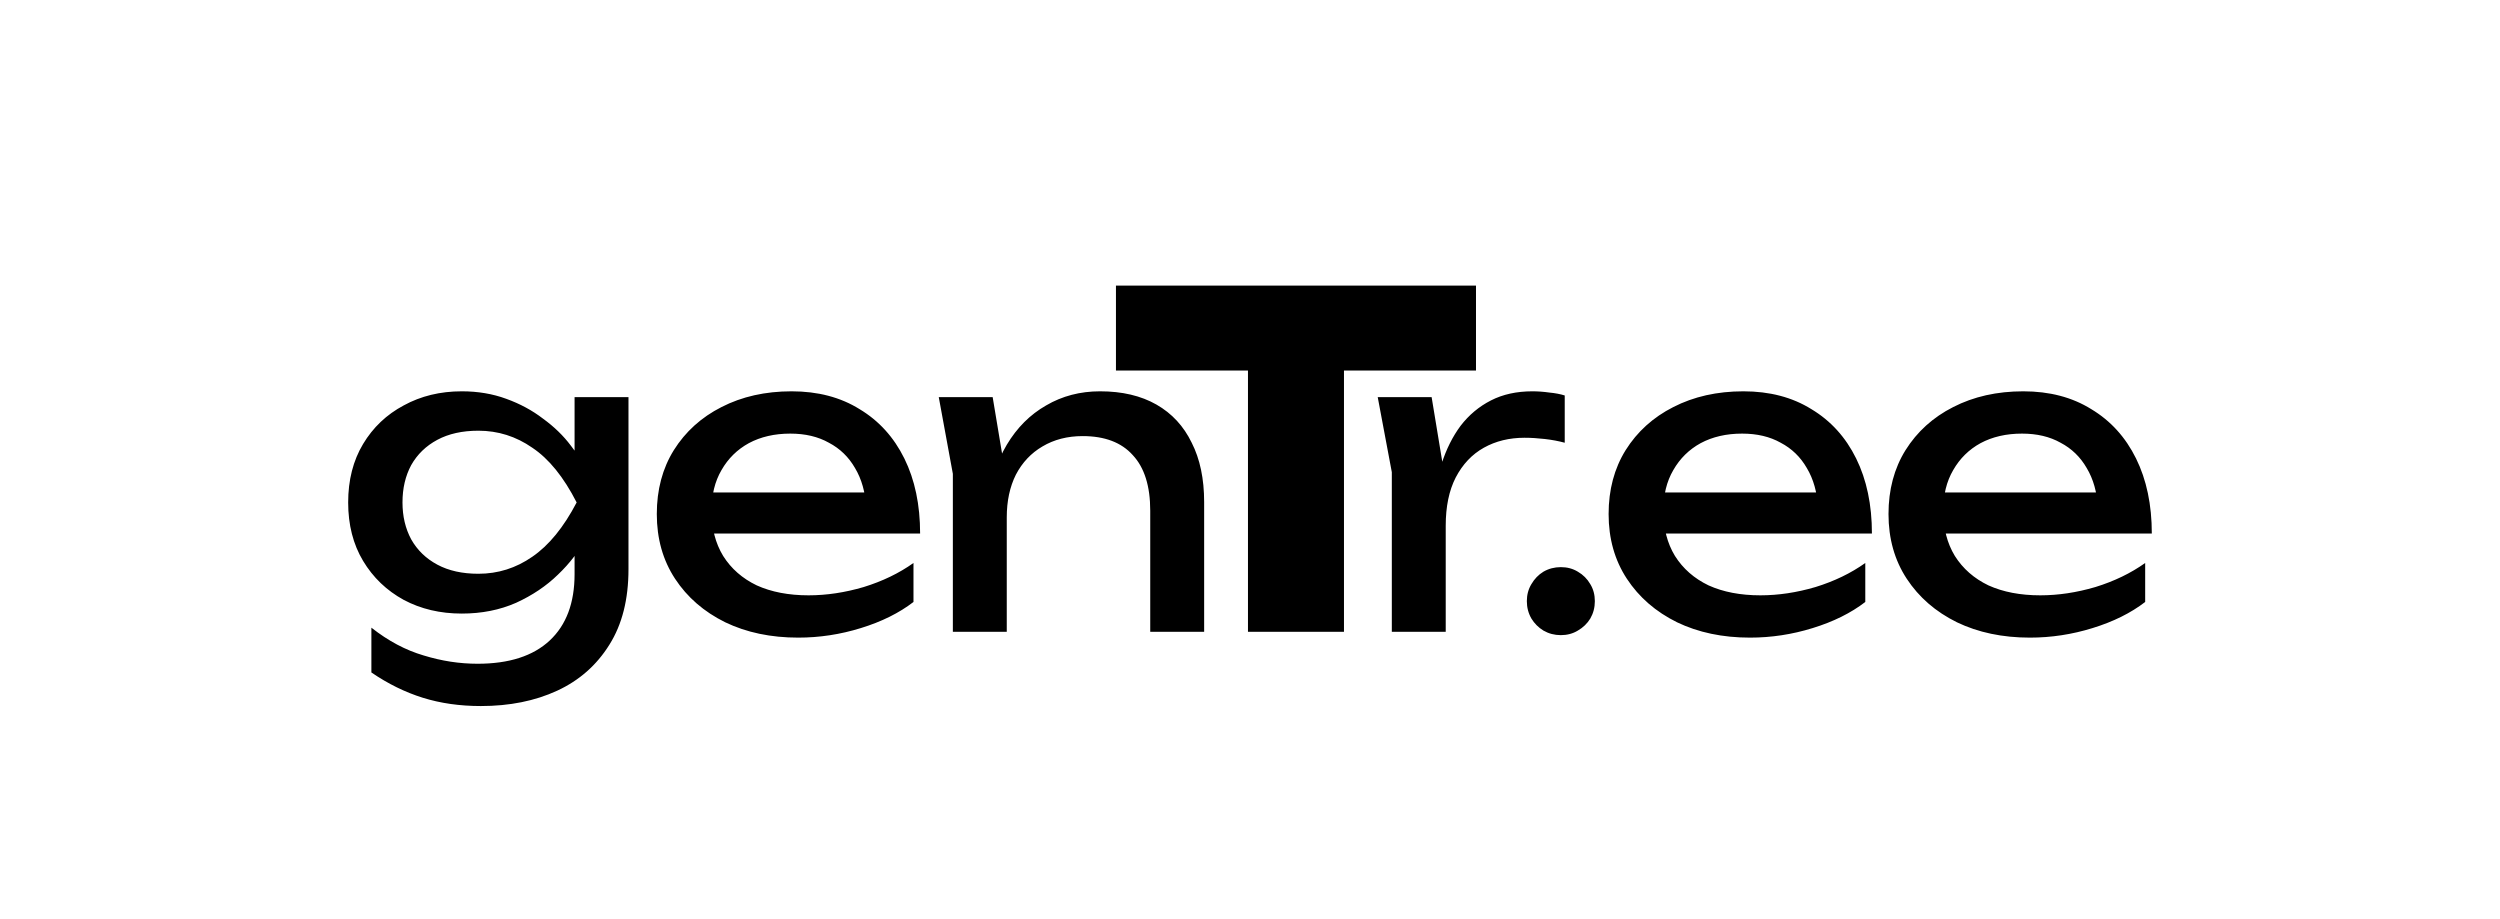
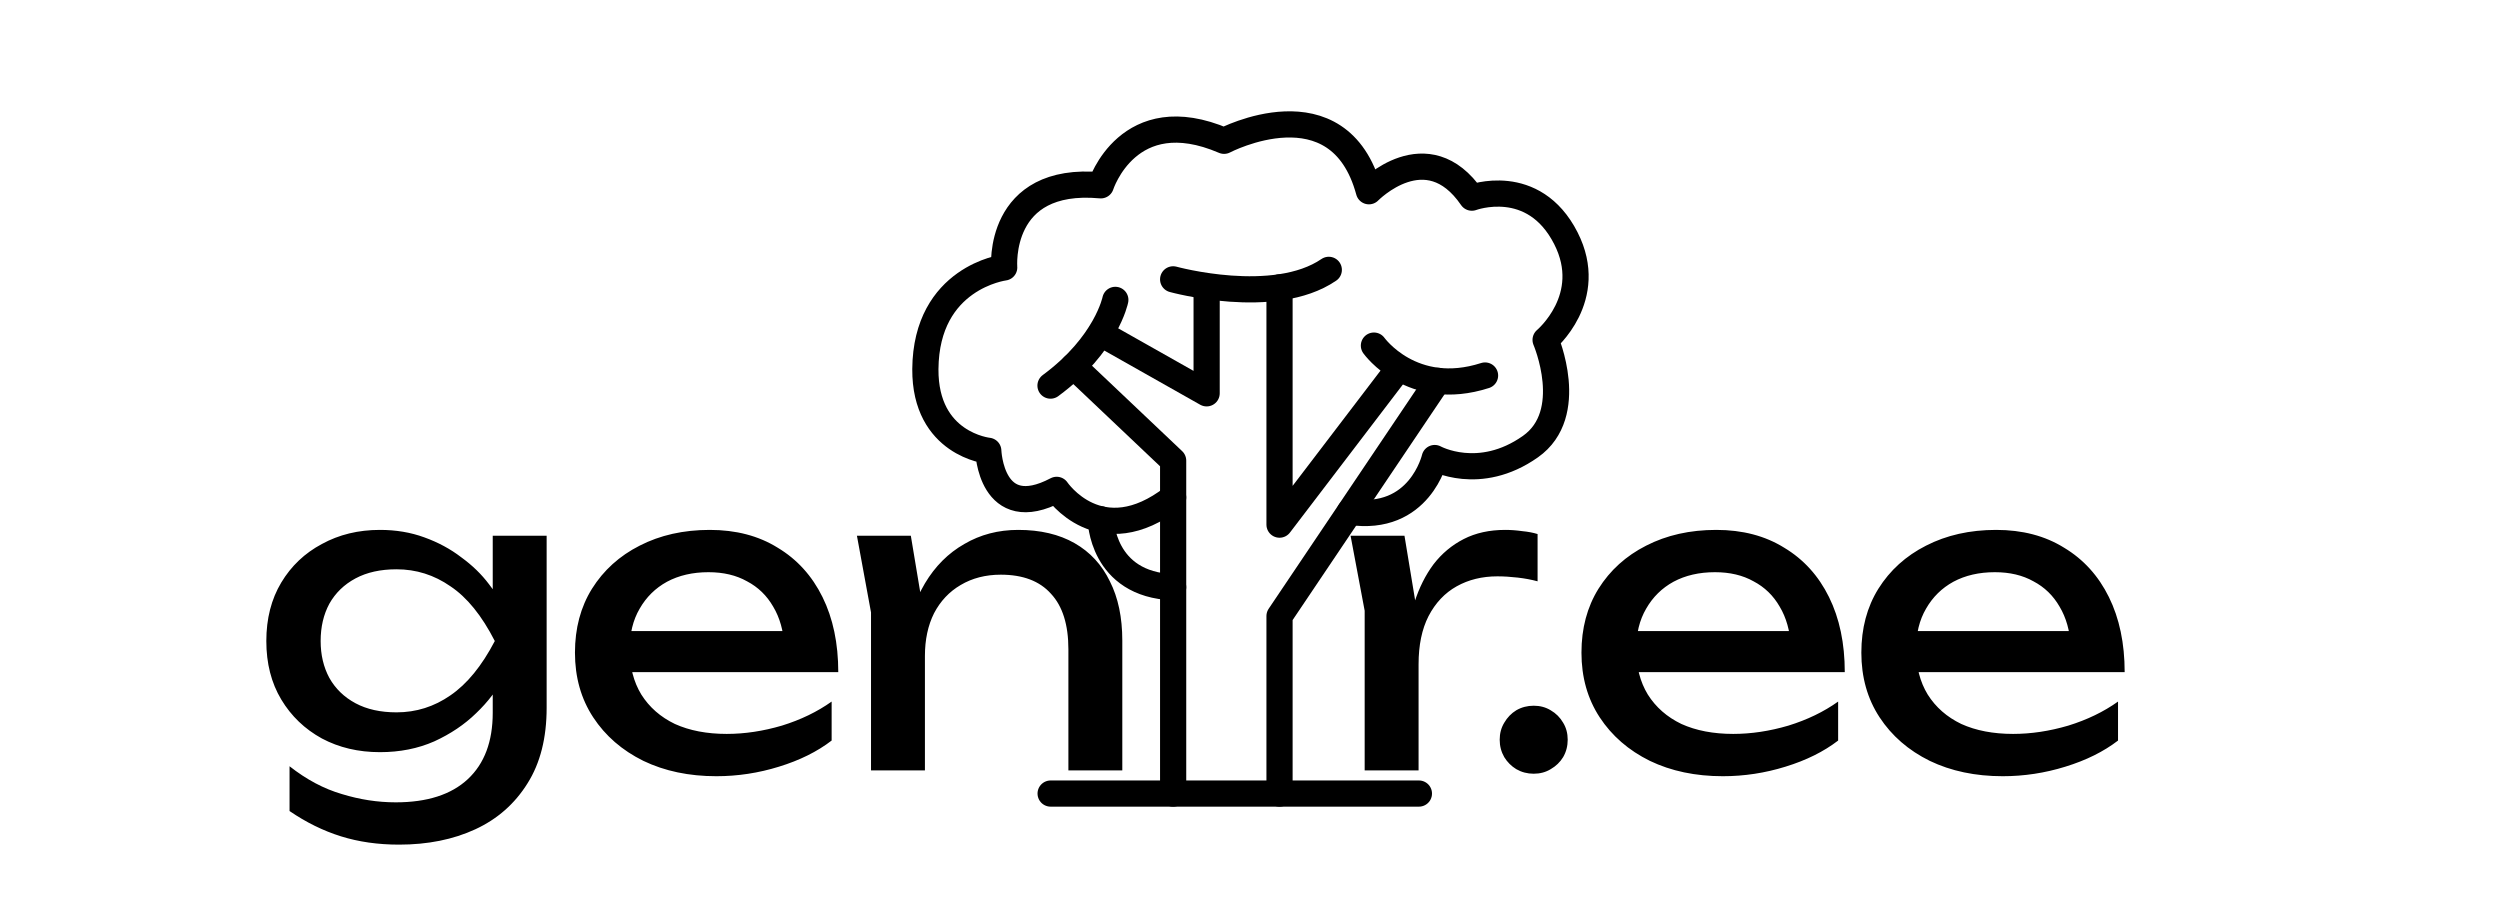
<svg xmlns="http://www.w3.org/2000/svg" width="2291" height="842" viewBox="0 0 2291 842" fill="none">
-   <path d="M526.54 526.18V488.18L528.44 481.34V439.92L526.54 432.32V363.92H575.94V521.62C575.94 549.233 570.113 572.287 558.46 590.78C546.807 609.527 530.847 623.587 510.58 632.96C490.313 642.333 467.007 647.02 440.66 647.02C421.407 647.02 403.673 644.487 387.46 639.42C371.247 634.353 355.54 626.627 340.34 616.24V575.2C355.793 587.36 371.753 595.847 388.22 600.66C404.687 605.727 421.153 608.26 437.62 608.26C466.5 608.26 488.54 601.167 503.74 586.98C518.94 572.793 526.54 552.527 526.54 526.18ZM423.18 562.28C403.42 562.28 385.687 558.1 369.98 549.74C354.273 541.127 341.86 529.22 332.74 514.02C323.62 498.82 319.06 480.96 319.06 460.44C319.06 439.92 323.62 422.06 332.74 406.86C341.86 391.66 354.273 379.88 369.98 371.52C385.687 362.907 403.42 358.6 423.18 358.6C437.873 358.6 451.427 360.88 463.84 365.44C476.507 370 487.78 376.08 497.66 383.68C507.793 391.027 516.28 399.26 523.12 408.38C530.213 417.247 535.66 426.367 539.46 435.74C543.26 444.86 545.16 453.22 545.16 460.82C545.16 470.7 542.247 481.593 536.42 493.5C530.593 505.153 522.233 516.173 511.34 526.56C500.7 536.947 487.907 545.56 472.96 552.4C458.013 558.987 441.42 562.28 423.18 562.28ZM438.38 525.8C456.367 525.8 472.833 520.607 487.78 510.22C502.98 499.833 516.533 483.24 528.44 460.44C516.533 437.133 502.98 420.413 487.78 410.28C472.833 399.893 456.367 394.7 438.38 394.7C423.687 394.7 411.147 397.487 400.76 403.06C390.373 408.633 382.393 416.36 376.82 426.24C371.5 436.12 368.84 447.52 368.84 460.44C368.84 473.107 371.5 484.38 376.82 494.26C382.393 504.14 390.373 511.867 400.76 517.44C411.147 523.013 423.687 525.8 438.38 525.8ZM731.473 584.32C706.393 584.32 684.099 579.633 664.593 570.26C645.086 560.633 629.759 547.333 618.613 530.36C607.466 513.387 601.893 493.627 601.893 471.08C601.893 448.787 607.086 429.28 617.473 412.56C628.113 395.587 642.679 382.413 661.173 373.04C679.919 363.413 701.326 358.6 725.393 358.6C749.459 358.6 770.233 364.047 787.713 374.94C805.446 385.58 819.126 400.653 828.753 420.16C838.38 439.667 843.193 462.593 843.193 488.94H640.653V451.32H818.493L793.793 465.38C793.033 451.193 789.613 439.033 783.533 428.9C777.706 418.767 769.726 411.04 759.593 405.72C749.713 400.147 737.933 397.36 724.253 397.36C709.813 397.36 697.146 400.273 686.253 406.1C675.613 411.927 667.253 420.16 661.173 430.8C655.093 441.187 652.053 453.6 652.053 468.04C652.053 484 655.599 497.807 662.693 509.46C670.039 521.113 680.299 530.107 693.473 536.44C706.9 542.52 722.733 545.56 740.973 545.56C757.44 545.56 774.286 543.027 791.513 537.96C808.74 532.64 823.94 525.293 837.113 515.92V551.64C823.94 561.773 807.853 569.753 788.853 575.58C770.106 581.407 750.979 584.32 731.473 584.32ZM860.278 363.92H909.678L922.598 441.44V579H873.198V434.22L860.278 363.92ZM1008.1 358.6C1028.36 358.6 1045.59 362.653 1059.78 370.76C1073.96 378.867 1084.73 390.52 1092.08 405.72C1099.68 420.667 1103.48 438.78 1103.48 460.06V579H1054.08V468.04C1054.08 445.493 1048.76 428.52 1038.12 417.12C1027.73 405.467 1012.4 399.64 992.138 399.64C978.205 399.64 965.918 402.807 955.278 409.14C944.891 415.22 936.785 423.833 930.958 434.98C925.385 446.127 922.598 459.173 922.598 474.12L905.118 464.62C907.398 442.327 913.225 423.327 922.598 407.62C931.971 391.913 944.005 379.88 958.698 371.52C973.391 362.907 989.858 358.6 1008.1 358.6ZM1143.64 300.243H1231.62V579H1143.64V300.243ZM1022.66 261.75H1352.6V339.582H1022.66V261.75ZM1262.54 363.92H1311.94L1324.86 442.2V579H1275.46V432.7L1262.54 363.92ZM1433.92 362.4V405.72C1428.34 404.2 1422.26 403.06 1415.68 402.3C1409.09 401.54 1402.88 401.16 1397.06 401.16C1383.12 401.16 1370.71 404.2 1359.82 410.28C1348.92 416.36 1340.31 425.48 1333.98 437.64C1327.9 449.547 1324.86 464.24 1324.86 481.72L1313.46 467.66C1314.47 452.46 1317 438.273 1321.06 425.1C1325.36 411.673 1331.19 400.02 1338.54 390.14C1346.14 380.26 1355.38 372.533 1366.28 366.96C1377.17 361.387 1389.84 358.6 1404.28 358.6C1409.34 358.6 1414.54 358.98 1419.86 359.74C1425.18 360.247 1429.86 361.133 1433.92 362.4ZM1430.36 582.04C1424.54 582.04 1419.22 580.647 1414.4 577.86C1409.84 575.073 1406.17 571.4 1403.38 566.84C1400.6 562.027 1399.2 556.707 1399.2 550.88C1399.2 545.053 1400.6 539.86 1403.38 535.3C1406.17 530.487 1409.84 526.687 1414.4 523.9C1419.22 521.113 1424.54 519.72 1430.36 519.72C1436.19 519.72 1441.38 521.113 1445.94 523.9C1450.76 526.687 1454.56 530.487 1457.34 535.3C1460.13 539.86 1461.52 545.053 1461.52 550.88C1461.52 556.707 1460.13 562.027 1457.34 566.84C1454.56 571.4 1450.76 575.073 1445.94 577.86C1441.38 580.647 1436.19 582.04 1430.36 582.04ZM1603.71 584.32C1578.63 584.32 1556.34 579.633 1536.83 570.26C1517.33 560.633 1502 547.333 1490.85 530.36C1479.71 513.387 1474.13 493.627 1474.13 471.08C1474.13 448.787 1479.33 429.28 1489.71 412.56C1500.35 395.587 1514.92 382.413 1533.41 373.04C1552.16 363.413 1573.57 358.6 1597.63 358.6C1621.7 358.6 1642.47 364.047 1659.95 374.94C1677.69 385.58 1691.37 400.653 1700.99 420.16C1710.62 439.667 1715.43 462.593 1715.43 488.94H1512.89V451.32H1690.73L1666.03 465.38C1665.27 451.193 1661.85 439.033 1655.77 428.9C1649.95 418.767 1641.97 411.04 1631.83 405.72C1621.95 400.147 1610.17 397.36 1596.49 397.36C1582.05 397.36 1569.39 400.273 1558.49 406.1C1547.85 411.927 1539.49 420.16 1533.41 430.8C1527.33 441.187 1524.29 453.6 1524.29 468.04C1524.29 484 1527.84 497.807 1534.93 509.46C1542.28 521.113 1552.54 530.107 1565.71 536.44C1579.14 542.52 1594.97 545.56 1613.21 545.56C1629.68 545.56 1646.53 543.027 1663.75 537.96C1680.98 532.64 1696.18 525.293 1709.35 515.92V551.64C1696.18 561.773 1680.09 569.753 1661.09 575.58C1642.35 581.407 1623.22 584.32 1603.71 584.32ZM1860.2 584.32C1835.12 584.32 1812.83 579.633 1793.32 570.26C1773.81 560.633 1758.49 547.333 1747.34 530.36C1736.19 513.387 1730.62 493.627 1730.62 471.08C1730.62 448.787 1735.81 429.28 1746.2 412.56C1756.84 395.587 1771.41 382.413 1789.9 373.04C1808.65 363.413 1830.05 358.6 1854.12 358.6C1878.19 358.6 1898.96 364.047 1916.44 374.94C1934.17 385.58 1947.85 400.653 1957.48 420.16C1967.11 439.667 1971.92 462.593 1971.92 488.94H1769.38V451.32H1947.22L1922.52 465.38C1921.76 451.193 1918.34 439.033 1912.26 428.9C1906.43 418.767 1898.45 411.04 1888.32 405.72C1878.44 400.147 1866.66 397.36 1852.98 397.36C1838.54 397.36 1825.87 400.273 1814.98 406.1C1804.34 411.927 1795.98 420.16 1789.9 430.8C1783.82 441.187 1780.78 453.6 1780.78 468.04C1780.78 484 1784.33 497.807 1791.42 509.46C1798.77 521.113 1809.03 530.107 1822.2 536.44C1835.63 542.52 1851.46 545.56 1869.7 545.56C1886.17 545.56 1903.01 543.027 1920.24 537.96C1937.47 532.64 1952.67 525.293 1965.84 515.92V551.64C1952.67 561.773 1936.58 569.753 1917.58 575.58C1898.83 581.407 1879.71 584.32 1860.2 584.32Z" fill="black" />
+   <path d="M451.54 653.18V615.18L453.44 608.34V566.92L451.54 559.32V490.92H500.94V648.62C500.94 676.233 495.113 699.287 483.46 717.78C471.807 736.527 455.847 750.587 435.58 759.96C415.313 769.333 392.007 774.02 365.66 774.02C346.407 774.02 328.673 771.487 312.46 766.42C296.247 761.353 280.54 753.627 265.34 743.24V702.2C280.793 714.36 296.753 722.847 313.22 727.66C329.687 732.727 346.153 735.26 362.62 735.26C391.5 735.26 413.54 728.167 428.74 713.98C443.94 699.793 451.54 679.527 451.54 653.18ZM348.18 689.28C328.42 689.28 310.687 685.1 294.98 676.74C279.273 668.127 266.86 656.22 257.74 641.02C248.62 625.82 244.06 607.96 244.06 587.44C244.06 566.92 248.62 549.06 257.74 533.86C266.86 518.66 279.273 506.88 294.98 498.52C310.687 489.907 328.42 485.6 348.18 485.6C362.873 485.6 376.427 487.88 388.84 492.44C401.507 497 412.78 503.08 422.66 510.68C432.793 518.027 441.28 526.26 448.12 535.38C455.213 544.247 460.66 553.367 464.46 562.74C468.26 571.86 470.16 580.22 470.16 587.82C470.16 597.7 467.247 608.593 461.42 620.5C455.593 632.153 447.233 643.173 436.34 653.56C425.7 663.947 412.907 672.56 397.96 679.4C383.013 685.987 366.42 689.28 348.18 689.28ZM363.38 652.8C381.367 652.8 397.833 647.607 412.78 637.22C427.98 626.833 441.533 610.24 453.44 587.44C441.533 564.133 427.98 547.413 412.78 537.28C397.833 526.893 381.367 521.7 363.38 521.7C348.687 521.7 336.147 524.487 325.76 530.06C315.373 535.633 307.393 543.36 301.82 553.24C296.5 563.12 293.84 574.52 293.84 587.44C293.84 600.107 296.5 611.38 301.82 621.26C307.393 631.14 315.373 638.867 325.76 644.44C336.147 650.013 348.687 652.8 363.38 652.8ZM656.473 711.32C631.393 711.32 609.099 706.633 589.593 697.26C570.086 687.633 554.759 674.333 543.613 657.36C532.466 640.387 526.893 620.627 526.893 598.08C526.893 575.787 532.086 556.28 542.473 539.56C553.113 522.587 567.679 509.413 586.173 500.04C604.919 490.413 626.326 485.6 650.393 485.6C674.459 485.6 695.233 491.047 712.713 501.94C730.446 512.58 744.126 527.653 753.753 547.16C763.38 566.667 768.193 589.593 768.193 615.94H565.653V578.32H743.493L718.793 592.38C718.033 578.193 714.613 566.033 708.533 555.9C702.706 545.767 694.726 538.04 684.593 532.72C674.713 527.147 662.933 524.36 649.253 524.36C634.813 524.36 622.146 527.273 611.253 533.1C600.613 538.927 592.253 547.16 586.173 557.8C580.093 568.187 577.053 580.6 577.053 595.04C577.053 611 580.599 624.807 587.693 636.46C595.039 648.113 605.299 657.107 618.473 663.44C631.9 669.52 647.733 672.56 665.973 672.56C682.44 672.56 699.286 670.027 716.513 664.96C733.74 659.64 748.94 652.293 762.113 642.92V678.64C748.94 688.773 732.853 696.753 713.853 702.58C695.106 708.407 675.979 711.32 656.473 711.32ZM785.278 490.92H834.678L847.598 568.44V706H798.198V561.22L785.278 490.92ZM933.098 485.6C953.365 485.6 970.591 489.653 984.778 497.76C998.965 505.867 1009.73 517.52 1017.08 532.72C1024.68 547.667 1028.48 565.78 1028.48 587.06V706H979.078V595.04C979.078 572.493 973.758 555.52 963.118 544.12C952.731 532.467 937.405 526.64 917.138 526.64C903.205 526.64 890.918 529.807 880.278 536.14C869.891 542.22 861.785 550.833 855.958 561.98C850.385 573.127 847.598 586.173 847.598 601.12L830.118 591.62C832.398 569.327 838.225 550.327 847.598 534.62C856.971 518.913 869.005 506.88 883.698 498.52C898.391 489.907 914.858 485.6 933.098 485.6ZM1237.66 490.92H1287.06L1299.98 569.2V706H1250.58V559.7L1237.66 490.92ZM1409.04 489.4V532.72C1403.46 531.2 1397.38 530.06 1390.8 529.3C1384.21 528.54 1378 528.16 1372.18 528.16C1358.24 528.16 1345.83 531.2 1334.94 537.28C1324.04 543.36 1315.43 552.48 1309.1 564.64C1303.02 576.547 1299.98 591.24 1299.98 608.72L1288.58 594.66C1289.59 579.46 1292.12 565.273 1296.18 552.1C1300.48 538.673 1306.31 527.02 1313.66 517.14C1321.26 507.26 1330.5 499.533 1341.4 493.96C1352.29 488.387 1364.96 485.6 1379.4 485.6C1384.46 485.6 1389.66 485.98 1394.98 486.74C1400.3 487.247 1404.98 488.133 1409.04 489.4ZM1405.48 709.04C1399.66 709.04 1394.34 707.647 1389.52 704.86C1384.96 702.073 1381.29 698.4 1378.5 693.84C1375.72 689.027 1374.32 683.707 1374.32 677.88C1374.32 672.053 1375.72 666.86 1378.5 662.3C1381.29 657.487 1384.96 653.687 1389.52 650.9C1394.34 648.113 1399.66 646.72 1405.48 646.72C1411.31 646.72 1416.5 648.113 1421.06 650.9C1425.88 653.687 1429.68 657.487 1432.46 662.3C1435.25 666.86 1436.64 672.053 1436.64 677.88C1436.64 683.707 1435.25 689.027 1432.46 693.84C1429.68 698.4 1425.88 702.073 1421.06 704.86C1416.5 707.647 1411.31 709.04 1405.48 709.04ZM1578.83 711.32C1553.75 711.32 1531.46 706.633 1511.95 697.26C1492.45 687.633 1477.12 674.333 1465.97 657.36C1454.83 640.387 1449.25 620.627 1449.25 598.08C1449.25 575.787 1454.45 556.28 1464.83 539.56C1475.47 522.587 1490.04 509.413 1508.53 500.04C1527.28 490.413 1548.69 485.6 1572.75 485.6C1596.82 485.6 1617.59 491.047 1635.07 501.94C1652.81 512.58 1666.49 527.653 1676.11 547.16C1685.74 566.667 1690.55 589.593 1690.55 615.94H1488.01V578.32H1665.85L1641.15 592.38C1640.39 578.193 1636.97 566.033 1630.89 555.9C1625.07 545.767 1617.09 538.04 1606.95 532.72C1597.07 527.147 1585.29 524.36 1571.61 524.36C1557.17 524.36 1544.51 527.273 1533.61 533.1C1522.97 538.927 1514.61 547.16 1508.53 557.8C1502.45 568.187 1499.41 580.6 1499.41 595.04C1499.41 611 1502.96 624.807 1510.05 636.46C1517.4 648.113 1527.66 657.107 1540.83 663.44C1554.26 669.52 1570.09 672.56 1588.33 672.56C1604.8 672.56 1621.65 670.027 1638.87 664.96C1656.1 659.64 1671.3 652.293 1684.47 642.92V678.64C1671.3 688.773 1655.21 696.753 1636.21 702.58C1617.47 708.407 1598.34 711.32 1578.83 711.32ZM1835.32 711.32C1810.24 711.32 1787.95 706.633 1768.44 697.26C1748.93 687.633 1733.61 674.333 1722.46 657.36C1711.31 640.387 1705.74 620.627 1705.74 598.08C1705.74 575.787 1710.93 556.28 1721.32 539.56C1731.96 522.587 1746.53 509.413 1765.02 500.04C1783.77 490.413 1805.17 485.6 1829.24 485.6C1853.31 485.6 1874.08 491.047 1891.56 501.94C1909.29 512.58 1922.97 527.653 1932.6 547.16C1942.23 566.667 1947.04 589.593 1947.04 615.94H1744.5V578.32H1922.34L1897.64 592.38C1896.88 578.193 1893.46 566.033 1887.38 555.9C1881.55 545.767 1873.57 538.04 1863.44 532.72C1853.56 527.147 1841.78 524.36 1828.1 524.36C1813.66 524.36 1800.99 527.273 1790.1 533.1C1779.46 538.927 1771.1 547.16 1765.02 557.8C1758.94 568.187 1755.9 580.6 1755.9 595.04C1755.9 611 1759.45 624.807 1766.54 636.46C1773.89 648.113 1784.15 657.107 1797.32 663.44C1810.75 669.52 1826.58 672.56 1844.82 672.56C1861.29 672.56 1878.13 670.027 1895.36 664.96C1912.59 659.64 1927.79 652.293 1940.96 642.92V678.64C1927.79 688.773 1911.7 696.753 1892.7 702.58C1873.95 708.407 1854.83 711.32 1835.32 711.32Z" fill="black" />
+   <path d="M1075.07 727.216V422.134L983.788 335.636" stroke="black" stroke-width="24" stroke-miterlimit="10" stroke-linecap="round" stroke-linejoin="round" />
+   <path d="M1008.7 305.606L1105.76 360.442V262.629" stroke="black" stroke-width="24" stroke-miterlimit="10" stroke-linecap="round" stroke-linejoin="round" />
+   <path d="M1172.56 263.391V480.778L1281.25 338.247" stroke="black" stroke-width="24" stroke-miterlimit="10" stroke-linecap="round" stroke-linejoin="round" />
+   <path d="M1317.59 349.019L1172.56 564.556V727.216" stroke="black" stroke-width="24" stroke-miterlimit="10" stroke-linecap="round" stroke-linejoin="round" />
+   <path d="M1075.07 455.862C1007.94 507.87 968.338 448.899 968.338 448.899C907.953 480.778 905.668 413.103 905.668 413.103C905.668 413.103 847.567 407.228 848.002 338.247C848.655 254.143 920.247 245.112 920.247 245.112C920.247 245.112 913.284 161.008 1008.81 169.821C1008.81 169.821 1033.84 91.265 1121.75 129.02C1121.75 129.02 1226.96 73.748 1254.49 175.261C1254.49 175.261 1307.48 120.86 1348.82 181.136C1348.82 181.136 1405.29 159.92 1434.99 218.347C1462.74 272.857 1416.39 311.482 1416.39 311.482C1416.39 311.482 1445.44 379.048 1402.46 409.295C1355.57 442.371 1314.77 419.74 1314.77 419.74C1314.77 419.74 1301.16 478.82 1236.97 469.028" stroke="black" stroke-width="24" stroke-miterlimit="10" stroke-linecap="round" stroke-linejoin="round" />
+   <path d="M1259.06 316.704C1259.06 316.704 1293.98 365.665 1360.9 344.122" stroke="black" stroke-width="24" stroke-miterlimit="10" stroke-linecap="round" stroke-linejoin="round" />
+   <path d="M1075.07 255.992C1075.07 255.992 1167.66 281.561 1217.71 247.288" stroke="black" stroke-width="24" stroke-miterlimit="10" stroke-linecap="round" stroke-linejoin="round" />
+   <path d="M1022.09 274.814C1022.09 274.814 1013.93 315.615 962.68 353.37" stroke="black" stroke-width="24" stroke-miterlimit="10" stroke-linecap="round" stroke-linejoin="round" />
+   <path d="M1008.7 475.883C1008.7 475.883 1009.36 535.724 1075.07 538.118" stroke="black" stroke-width="24" stroke-miterlimit="10" stroke-linecap="round" stroke-linejoin="round" />
+   <path d="M962.789 727.216H1300.29" stroke="black" stroke-width="24" stroke-miterlimit="10" stroke-linecap="round" stroke-linejoin="round" />
</svg>
